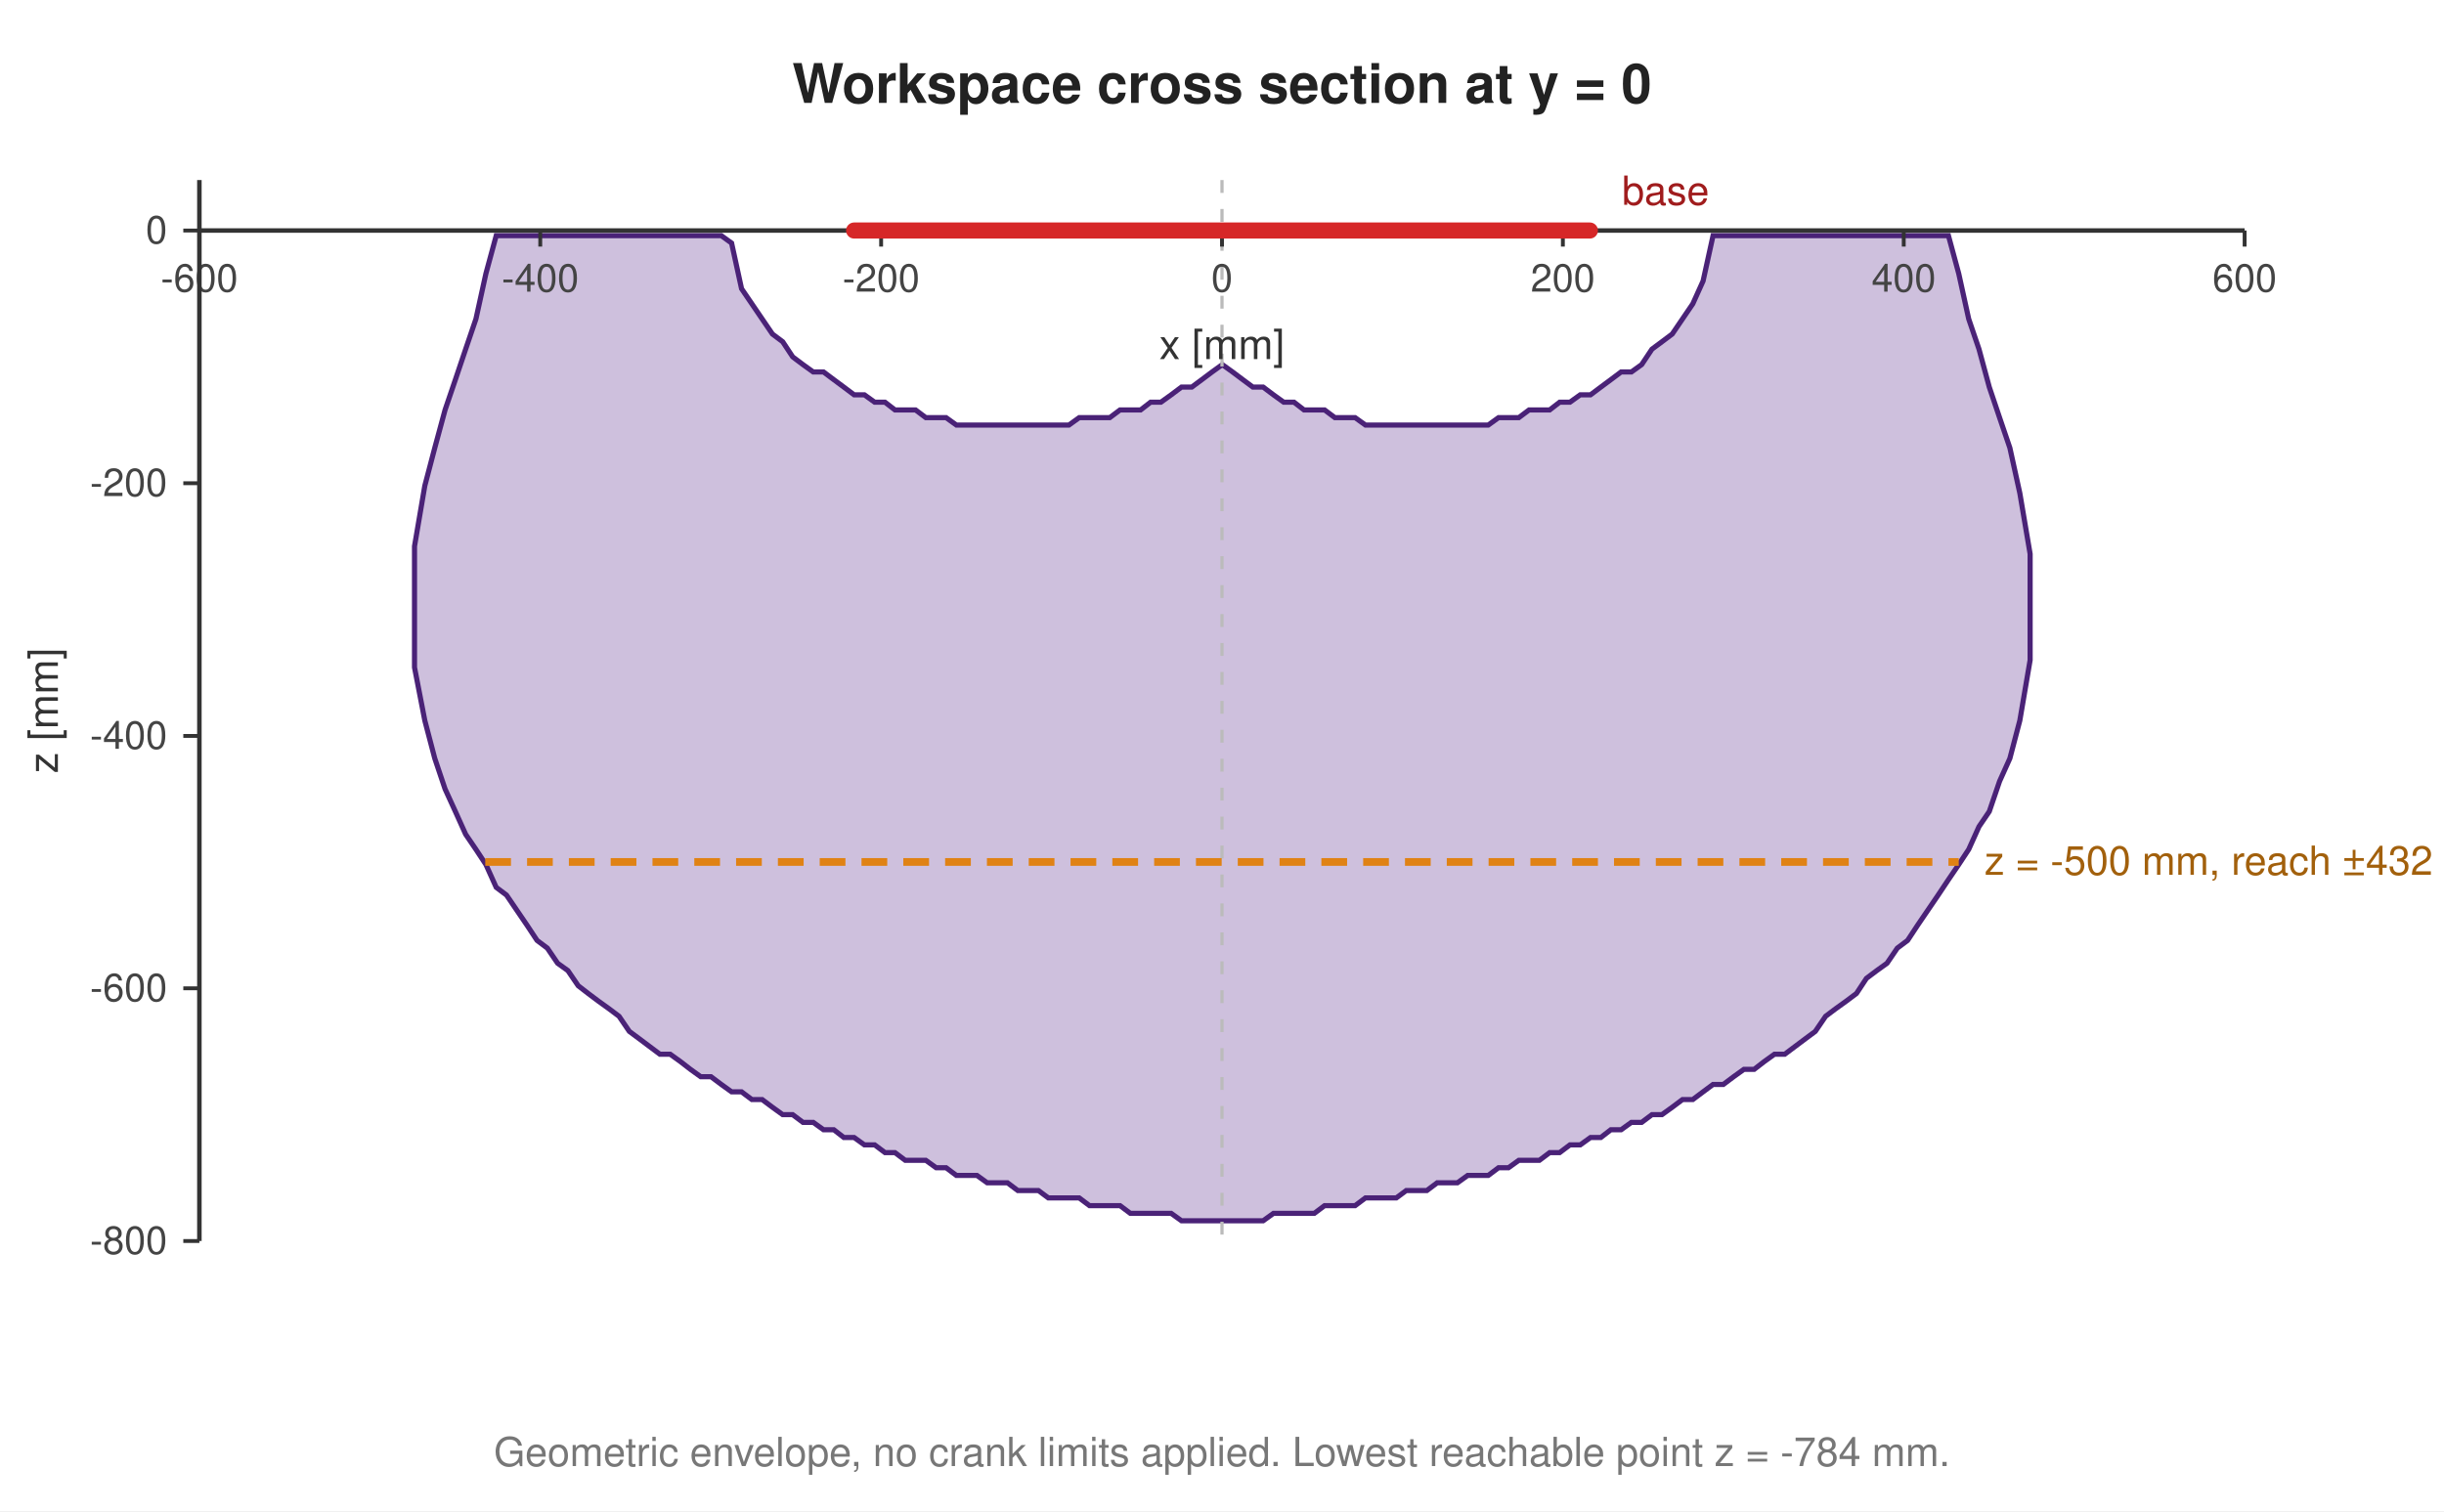
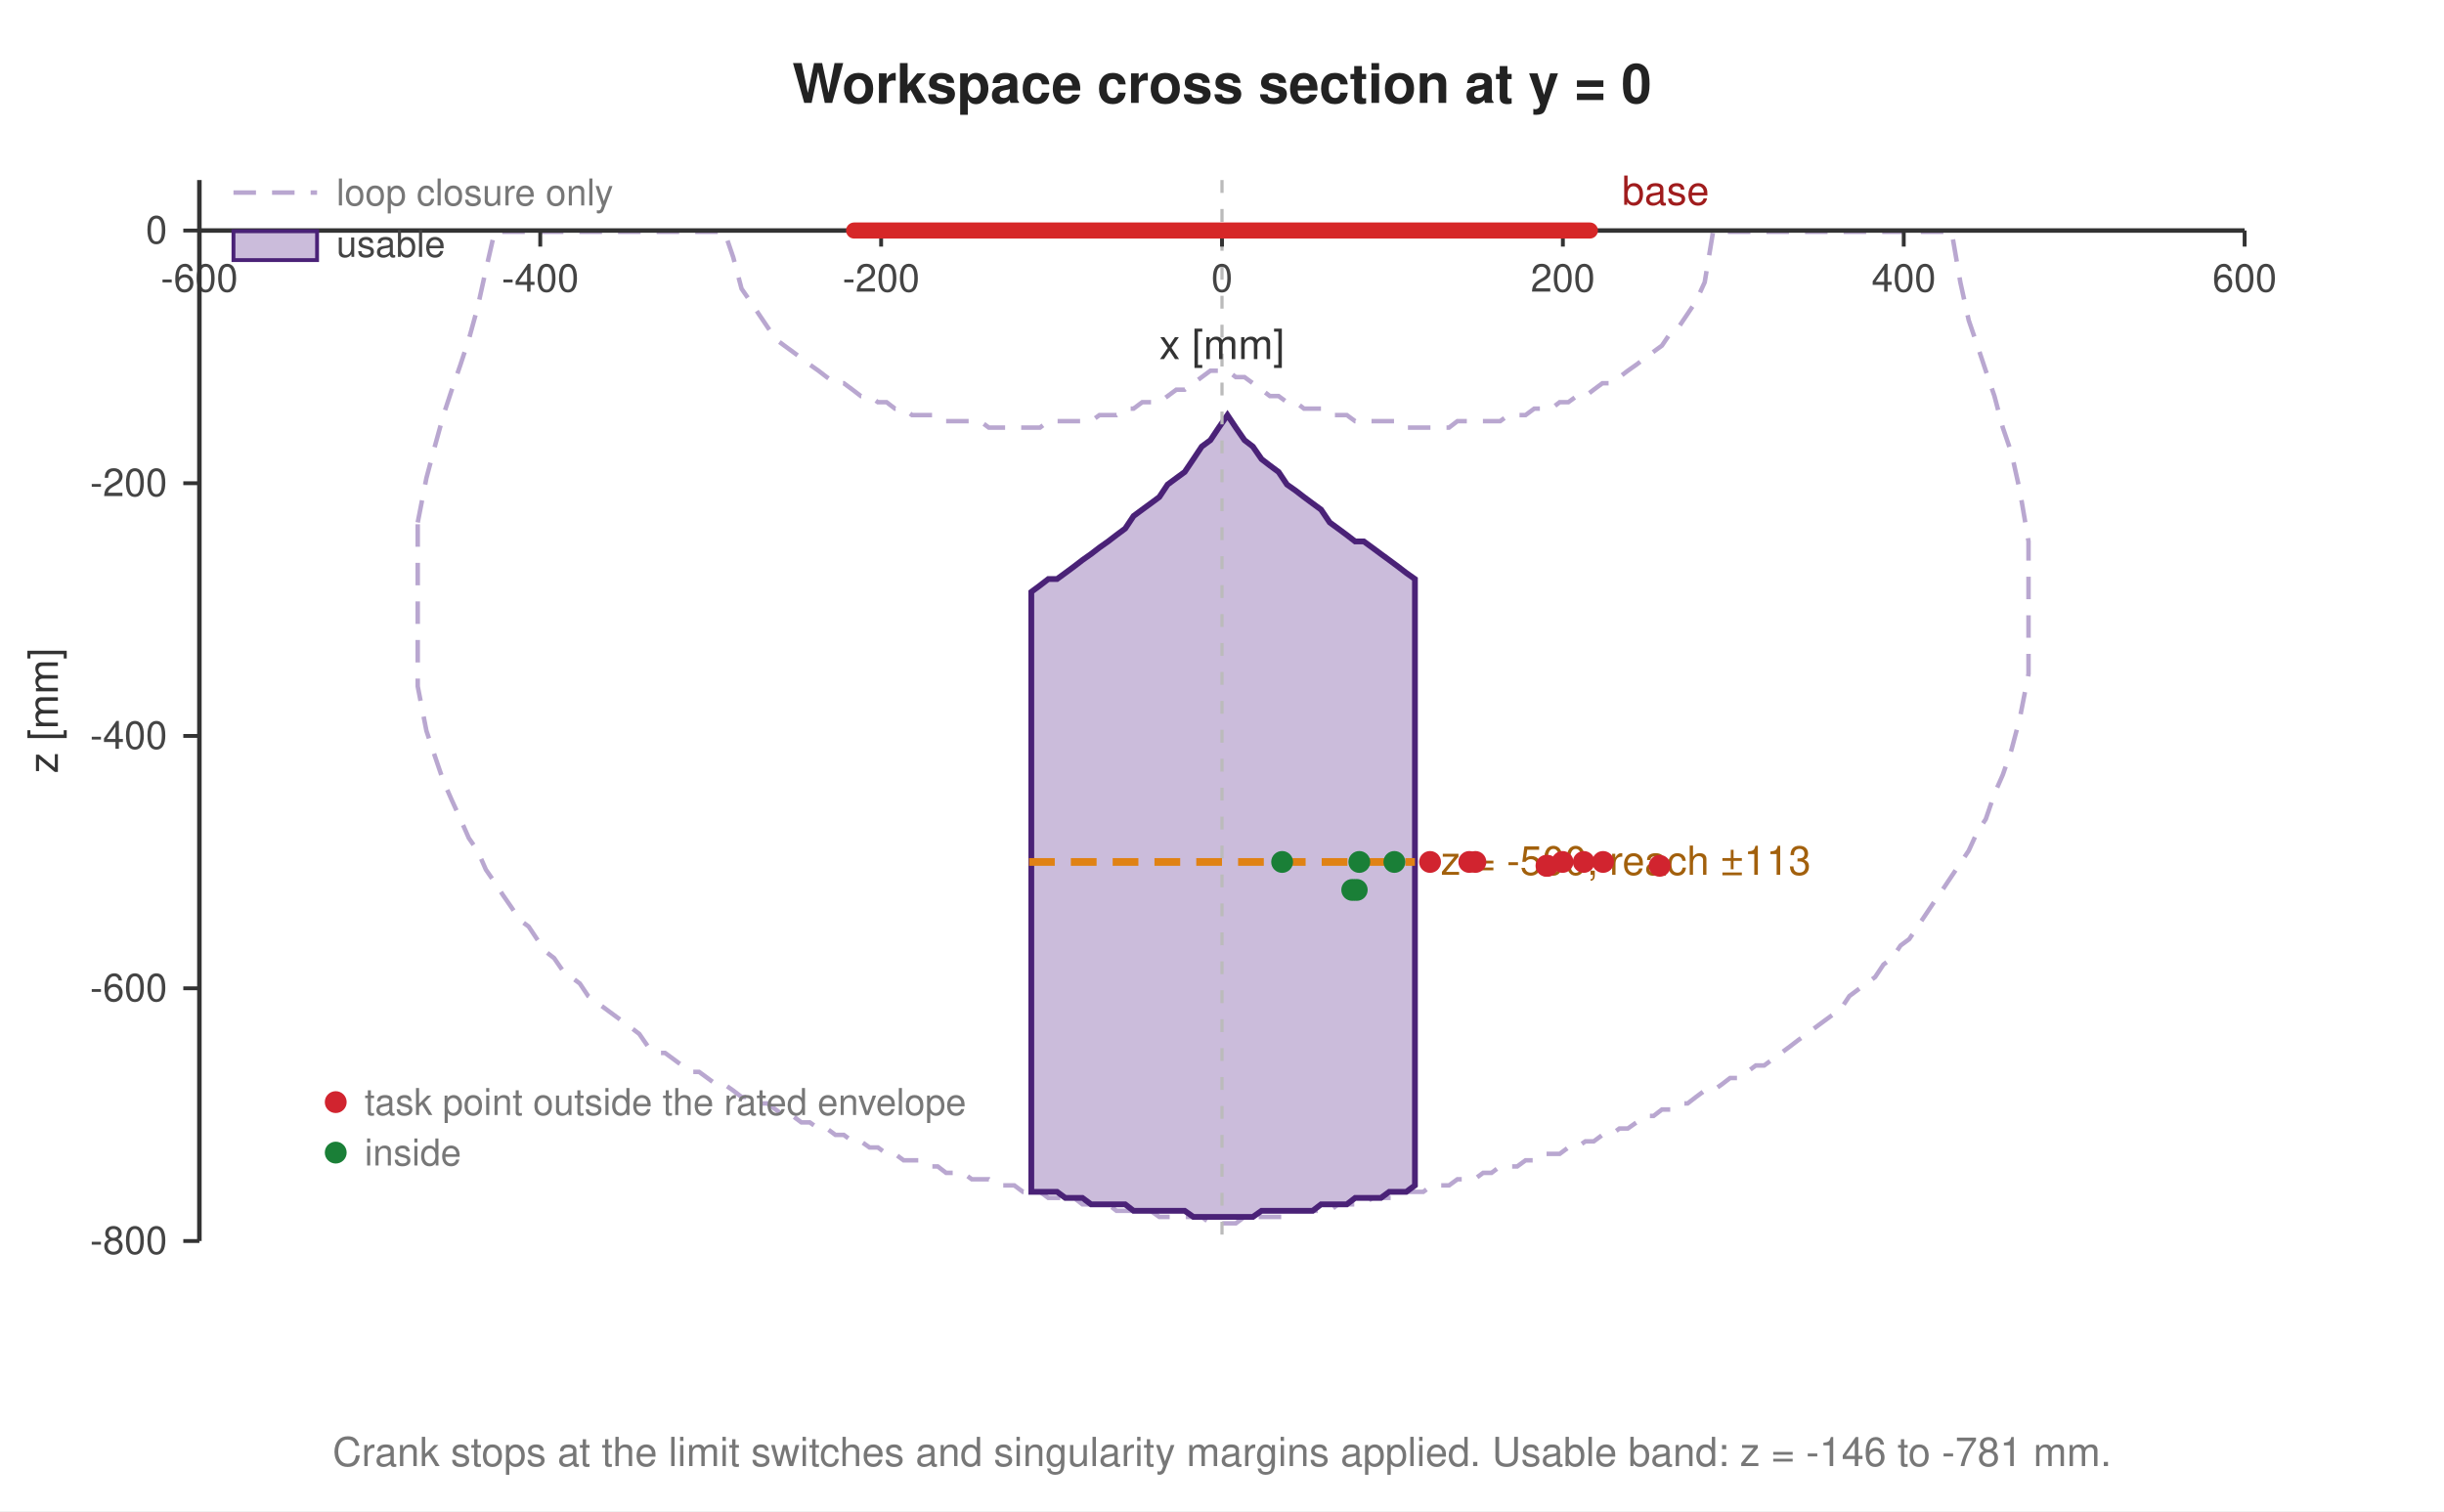
<svg xmlns="http://www.w3.org/2000/svg" width="760" height="470" viewBox="0 0 760 470">
  <rect width="100%" height="100%" fill="#ffffff" />
  <text x="380.0" y="32" font-family="Helvetica,Arial,sans-serif" font-size="17" font-weight="bold" fill="#222" text-anchor="middle">Workspace cross section at y = 0</text>
-   <polygon points="128.9,169.9 132.1,151.1 135.2,139.3 138.4,127.5 141.6,118.1 144.8,108.6 148.0,99.2 151.1,85.1 154.3,73.3 157.5,73.3 160.7,73.3 163.9,73.3 167.0,73.3 170.2,73.3 173.4,73.3 176.6,73.3 179.8,73.3 182.9,73.3 186.1,73.3 189.3,73.3 192.5,73.3 195.7,73.3 198.8,73.3 202.0,73.3 205.2,73.3 208.4,73.3 211.6,73.3 214.7,73.3 217.9,73.3 221.1,73.3 224.3,73.3 227.5,75.6 230.6,89.8 233.8,94.5 237.0,99.2 240.2,103.9 243.4,106.3 246.5,111.0 249.7,113.4 252.9,115.7 256.1,115.7 259.3,118.1 262.4,120.4 265.6,122.8 268.8,122.8 272.0,125.1 275.2,125.1 278.3,127.5 281.5,127.5 284.7,127.5 287.9,129.9 291.1,129.9 294.2,129.9 297.4,132.2 300.6,132.2 303.8,132.2 307.0,132.2 310.1,132.2 313.3,132.2 316.5,132.2 319.7,132.2 322.9,132.2 326.0,132.2 329.2,132.2 332.4,132.2 335.6,129.9 338.8,129.9 341.9,129.9 345.1,129.9 348.3,127.5 351.5,127.5 354.7,127.5 357.8,125.1 361.0,125.1 364.2,122.8 367.4,120.4 370.6,120.4 373.7,118.1 376.9,115.7 380.1,113.4 383.3,115.7 386.5,118.1 389.6,120.4 392.8,120.4 396.0,122.8 399.2,125.1 402.4,125.1 405.5,127.5 408.7,127.5 411.9,127.5 415.1,129.9 418.3,129.9 421.4,129.9 424.6,132.2 427.8,132.2 431.0,132.2 434.2,132.2 437.3,132.2 440.5,132.2 443.7,132.2 446.9,132.2 450.1,132.2 453.2,132.2 456.4,132.2 459.6,132.2 462.8,132.2 466.0,129.9 469.1,129.9 472.3,129.9 475.5,127.5 478.7,127.5 481.9,127.5 485.0,125.1 488.2,125.1 491.4,122.8 494.6,122.8 497.8,120.4 500.9,118.1 504.1,115.7 507.3,115.7 510.5,113.4 513.7,108.6 516.8,106.3 520.0,103.9 523.2,99.2 526.4,94.5 529.6,87.4 532.7,73.3 535.9,73.3 539.1,73.3 542.3,73.3 545.5,73.3 548.6,73.3 551.8,73.3 555.0,73.3 558.2,73.3 561.4,73.3 564.5,73.3 567.7,73.3 570.9,73.3 574.1,73.3 577.3,73.3 580.4,73.3 583.6,73.3 586.8,73.3 590.0,73.3 593.2,73.3 596.3,73.3 599.5,73.3 602.7,73.3 605.9,73.3 609.1,85.1 612.2,99.2 615.4,108.6 618.6,120.4 621.8,129.9 625.0,139.3 628.1,153.4 631.3,172.3 631.3,205.3 628.1,224.1 625.0,235.9 621.8,243.0 618.6,252.4 615.4,257.1 612.2,264.2 609.1,268.9 605.9,273.6 602.7,278.4 599.5,283.1 596.3,287.8 593.2,292.5 590.0,294.9 586.8,299.6 583.6,301.9 580.4,304.3 577.3,309.0 574.1,311.4 570.9,313.7 567.7,316.1 564.5,320.8 561.4,323.1 558.2,325.5 555.0,327.9 551.8,327.9 548.6,330.2 545.5,332.6 542.3,332.6 539.1,334.9 535.9,337.3 532.7,337.3 529.6,339.6 526.4,342.0 523.2,342.0 520.0,344.4 516.8,346.7 513.7,346.7 510.5,349.1 507.3,349.1 504.1,351.4 500.9,351.4 497.8,353.8 494.6,353.8 491.4,356.1 488.2,356.1 485.0,358.5 481.9,358.5 478.7,360.9 475.5,360.9 472.3,360.9 469.1,363.2 466.0,363.2 462.8,365.6 459.6,365.6 456.4,365.6 453.2,367.9 450.1,367.9 446.9,367.9 443.7,370.3 440.5,370.3 437.3,370.3 434.2,372.6 431.0,372.6 427.8,372.6 424.6,372.6 421.4,375.0 418.3,375.0 415.1,375.0 411.9,375.0 408.7,377.4 405.5,377.4 402.4,377.4 399.2,377.4 396.0,377.4 392.8,379.7 389.6,379.7 386.5,379.7 383.3,379.7 380.1,379.7 376.9,379.7 373.7,379.7 370.6,379.7 367.4,379.7 364.2,377.4 361.0,377.4 357.8,377.4 354.7,377.4 351.5,377.4 348.3,375.0 345.1,375.0 341.9,375.0 338.8,375.0 335.6,372.6 332.4,372.6 329.2,372.6 326.0,372.6 322.9,370.3 319.7,370.3 316.5,370.3 313.3,367.9 310.1,367.9 307.0,367.9 303.8,365.6 300.6,365.6 297.4,365.6 294.2,363.2 291.1,363.2 287.9,360.9 284.7,360.9 281.5,360.9 278.3,358.5 275.2,358.5 272.0,356.1 268.8,356.1 265.6,353.8 262.4,353.8 259.3,351.4 256.1,351.4 252.9,349.1 249.7,349.1 246.5,346.7 243.4,346.7 240.2,344.4 237.0,342.0 233.8,342.0 230.6,339.6 227.5,339.6 224.3,337.3 221.1,334.9 217.9,334.9 214.7,332.6 211.6,330.2 208.4,327.9 205.2,327.9 202.0,325.5 198.8,323.1 195.7,320.8 192.5,316.1 189.3,313.7 186.1,311.4 182.9,309.0 179.8,306.6 176.6,301.9 173.4,299.6 170.2,294.9 167.0,292.5 163.9,287.8 160.7,283.1 157.5,278.4 154.3,276.0 151.1,268.9 148.0,264.2 144.8,259.5 141.6,252.4 138.4,245.4 135.2,235.9 132.1,224.1 128.9,207.6" fill="#5b2d8e" fill-opacity="0.30" stroke="#4a2277" stroke-width="1.6" />
+   <polygon points="129.9,162.5 132.6,148.7 135.2,138.9 137.9,129.1 140.5,121.2 143.2,113.4 145.8,105.5 148.5,95.7 151.1,83.9 153.8,72.1 156.4,72.1 159.1,72.1 161.7,72.1 164.4,72.1 167.0,72.1 169.7,72.1 172.3,72.1 175.0,72.1 177.6,72.1 180.3,72.1 182.9,72.1 185.6,72.1 188.2,72.1 190.9,72.1 193.5,72.1 196.2,72.1 198.8,72.1 201.5,72.1 204.1,72.1 206.8,72.1 209.4,72.1 212.1,72.1 214.7,72.1 217.4,72.1 220.0,72.1 222.7,72.1 225.3,72.1 228.0,80.0 230.6,89.8 233.3,93.7 235.9,97.6 238.6,101.6 241.2,105.5 243.9,107.5 246.5,109.4 249.2,111.4 251.8,113.4 254.5,115.3 257.1,117.3 259.8,119.2 262.4,119.2 265.1,121.2 267.7,123.2 270.4,123.2 273.0,125.1 275.7,125.1 278.3,127.1 281.0,127.1 283.6,129.1 286.3,129.1 288.9,129.1 291.6,129.1 294.2,131.0 296.9,131.0 299.5,131.0 302.2,131.0 304.8,131.0 307.5,133.0 310.1,133.0 312.8,133.0 315.4,133.0 318.1,133.0 320.7,133.0 323.4,133.0 326.0,131.0 328.7,131.0 331.3,131.0 334.0,131.0 336.6,131.0 339.3,131.0 341.9,129.1 344.6,129.1 347.2,129.1 349.9,127.1 352.5,127.1 355.2,125.1 357.8,125.1 360.5,125.1 363.1,123.2 365.8,121.2 368.4,121.2 371.1,119.2 373.7,117.3 376.4,115.3 379.0,115.3 381.7,115.3 384.3,117.3 387.0,117.3 389.6,119.2 392.3,121.2 394.9,123.2 397.6,123.2 400.2,125.1 402.9,125.1 405.5,127.1 408.2,127.1 410.8,127.1 413.5,129.1 416.1,129.1 418.8,129.1 421.4,131.0 424.1,131.0 426.7,131.0 429.4,131.0 432.0,131.0 434.7,131.0 437.3,133.0 440.0,133.0 442.6,133.0 445.3,133.0 447.9,133.0 450.6,133.0 453.2,131.0 455.9,131.0 458.5,131.0 461.2,131.0 463.8,131.0 466.5,131.0 469.1,129.1 471.8,129.1 474.4,129.1 477.1,127.1 479.7,127.1 482.4,127.1 485.0,125.1 487.7,125.1 490.3,123.2 493.0,123.2 495.6,121.2 498.3,119.2 500.9,119.2 503.6,117.3 506.2,115.3 508.9,113.4 511.5,111.4 514.2,109.4 516.8,107.5 519.5,103.5 522.1,101.6 524.8,97.6 527.4,93.7 530.1,87.8 532.7,72.1 535.4,72.1 538.0,72.1 540.7,72.1 543.3,72.1 546.0,72.1 548.6,72.1 551.3,72.1 553.9,72.1 556.6,72.1 559.2,72.1 561.9,72.1 564.5,72.1 567.2,72.1 569.8,72.1 572.5,72.1 575.1,72.1 577.8,72.1 580.4,72.1 583.1,72.1 585.7,72.1 588.4,72.1 591.0,72.1 593.7,72.1 596.3,72.1 599.0,72.1 601.6,72.1 604.3,72.1 606.9,72.1 609.6,87.8 612.2,99.6 614.9,107.5 617.5,115.3 620.2,123.2 622.8,133.0 625.5,140.9 628.1,152.6 630.8,168.4 630.8,209.6 628.1,223.4 625.5,233.2 622.8,241.0 620.2,246.9 617.5,254.8 614.9,258.7 612.2,264.6 609.6,268.5 606.9,272.5 604.3,276.4 601.6,280.3 599.0,284.2 596.3,288.2 593.7,292.1 591.0,294.1 588.4,298.0 585.7,300.0 583.1,303.9 580.4,305.9 577.8,307.8 575.1,309.8 572.5,313.7 569.8,315.7 567.2,317.6 564.5,319.6 561.9,321.6 559.2,323.5 556.6,325.5 553.9,327.5 551.3,329.4 548.6,331.4 546.0,331.4 543.3,333.4 540.7,335.3 538.0,335.3 535.4,337.3 532.7,339.2 530.1,339.2 527.4,341.2 524.8,343.2 522.1,343.2 519.5,345.1 516.8,345.1 514.2,347.1 511.5,347.1 508.9,349.1 506.2,351.0 503.6,351.0 500.9,353.0 498.3,353.0 495.6,355.0 493.0,355.0 490.3,356.9 487.7,356.9 485.0,358.9 482.4,358.9 479.7,358.9 477.1,360.9 474.4,360.9 471.8,362.8 469.1,362.8 466.5,362.8 463.8,364.8 461.2,364.8 458.5,366.8 455.9,366.8 453.2,366.8 450.6,368.7 447.9,368.7 445.3,368.7 442.6,370.7 440.0,370.7 437.3,370.7 434.7,372.6 432.0,372.6 429.4,372.6 426.7,372.6 424.1,374.6 421.4,374.6 418.8,374.6 416.1,374.6 413.5,376.6 410.8,376.6 408.2,376.6 405.5,376.6 402.9,376.6 400.2,378.5 397.6,378.5 394.9,378.5 392.3,378.5 389.6,378.5 387.0,378.5 384.3,380.5 381.7,380.5 379.0,380.5 376.4,380.5 373.7,378.5 371.1,378.5 368.4,378.5 365.8,378.5 363.1,378.5 360.5,378.5 357.8,376.6 355.2,376.6 352.5,376.6 349.9,376.6 347.2,376.6 344.6,374.6 341.9,374.6 339.3,374.6 336.6,374.6 334.0,372.6 331.3,372.6 328.7,372.6 326.0,372.6 323.4,370.7 320.7,370.7 318.1,370.7 315.4,368.7 312.8,368.7 310.1,368.7 307.5,366.8 304.8,366.8 302.2,366.8 299.5,364.8 296.9,364.8 294.2,364.8 291.6,362.8 288.9,362.8 286.3,360.9 283.6,360.9 281.0,360.9 278.3,358.9 275.7,358.9 273.0,356.9 270.4,356.9 267.7,355.0 265.1,355.0 262.4,353.0 259.8,353.0 257.1,351.0 254.5,351.0 251.8,349.1 249.2,349.1 246.5,347.1 243.9,347.1 241.2,345.1 238.6,343.2 235.9,343.2 233.3,341.2 230.6,341.2 228.0,339.2 225.3,337.3 222.7,337.3 220.0,335.3 217.4,333.4 214.7,333.4 212.1,331.4 209.4,329.4 206.8,327.5 204.1,327.5 201.5,325.5 198.8,321.6 196.2,319.6 193.5,317.6 190.9,315.7 188.2,313.7 185.6,311.8 182.9,309.8 180.3,305.9 177.6,303.9 175.0,301.9 172.3,298.0 169.7,296.0 167.0,292.1 164.4,288.2 161.7,286.2 159.1,282.3 156.4,278.4 153.8,274.4 151.1,270.5 148.5,264.6 145.8,260.7 143.2,254.8 140.5,248.9 137.9,243.0 135.2,235.1 132.6,227.3 129.9,213.5" fill="none" stroke="#b9a7d0" stroke-width="1.4" stroke-dasharray="7,5" />
+   <polygon points="320.7,184.1 323.4,182.1 326.0,180.1 328.7,180.1 331.3,178.2 334.0,176.2 336.6,174.2 339.3,172.3 341.9,170.3 344.6,168.4 347.2,166.4 349.9,164.4 352.5,160.5 355.2,158.5 357.8,156.6 360.5,154.6 363.1,150.7 365.8,148.7 368.4,146.8 371.1,142.8 373.7,138.9 376.4,136.9 379.0,133.0 381.7,129.1 384.3,133.0 387.0,136.9 389.6,138.9 392.3,142.8 394.9,144.8 397.6,146.8 400.2,150.7 402.9,152.6 405.5,154.6 408.2,156.6 410.8,158.5 413.5,162.5 416.1,164.4 418.8,166.4 421.4,168.4 424.1,168.4 426.7,170.3 429.4,172.3 432.0,174.2 434.7,176.2 437.3,178.2 440.0,180.1 440.0,368.7 437.3,370.7 434.7,370.7 432.0,370.7 429.4,372.6 426.7,372.6 424.1,372.6 421.4,372.6 418.8,374.6 416.1,374.6 413.5,374.6 410.8,374.6 408.2,376.6 405.5,376.6 402.9,376.6 400.2,376.6 397.6,376.6 394.9,376.6 392.3,376.6 389.6,378.5 387.0,378.5 384.3,378.5 381.7,378.5 379.0,378.5 376.4,378.5 373.7,378.5 371.1,378.5 368.4,376.6 365.8,376.6 363.1,376.6 360.5,376.6 357.8,376.6 355.2,376.6 352.5,376.6 349.9,374.6 347.2,374.6 344.6,374.6 341.9,374.6 339.3,374.6 336.6,372.6 334.0,372.6 331.3,372.6 328.7,370.7 326.0,370.7 323.4,370.7 320.7,370.7" fill="#5b2d8e" fill-opacity="0.32" stroke="#4a2277" stroke-width="1.8" />
  <line x1="62.0" y1="71.7" x2="698.0" y2="71.7" stroke="#333" stroke-width="1.4" />
  <line x1="380.0" y1="56.0" x2="380.0" y2="386.0" stroke="#bbb" stroke-width="1" stroke-dasharray="4,5" />
  <line x1="62.0" y1="71.7" x2="62.0" y2="76.7" stroke="#333" stroke-width="1.2" />
  <text x="62.0" y="90.7" font-size="12" font-family="Helvetica,Arial,sans-serif" fill="#444" text-anchor="middle">-600</text>
  <line x1="168.0" y1="71.7" x2="168.0" y2="76.7" stroke="#333" stroke-width="1.2" />
  <text x="168.0" y="90.7" font-size="12" font-family="Helvetica,Arial,sans-serif" fill="#444" text-anchor="middle">-400</text>
  <line x1="274.0" y1="71.7" x2="274.0" y2="76.7" stroke="#333" stroke-width="1.2" />
  <text x="274.0" y="90.7" font-size="12" font-family="Helvetica,Arial,sans-serif" fill="#444" text-anchor="middle">-200</text>
  <line x1="380.0" y1="71.7" x2="380.0" y2="76.7" stroke="#333" stroke-width="1.2" />
  <text x="380.0" y="90.7" font-size="12" font-family="Helvetica,Arial,sans-serif" fill="#444" text-anchor="middle">0</text>
  <line x1="486.0" y1="71.7" x2="486.0" y2="76.7" stroke="#333" stroke-width="1.2" />
  <text x="486.0" y="90.7" font-size="12" font-family="Helvetica,Arial,sans-serif" fill="#444" text-anchor="middle">200</text>
  <line x1="592.0" y1="71.7" x2="592.0" y2="76.7" stroke="#333" stroke-width="1.2" />
  <text x="592.0" y="90.7" font-size="12" font-family="Helvetica,Arial,sans-serif" fill="#444" text-anchor="middle">400</text>
  <line x1="698.0" y1="71.7" x2="698.0" y2="76.7" stroke="#333" stroke-width="1.2" />
  <text x="698.0" y="90.7" font-size="12" font-family="Helvetica,Arial,sans-serif" fill="#444" text-anchor="middle">600</text>
  <line x1="62.0" y1="71.7" x2="57.0" y2="71.7" stroke="#333" stroke-width="1.2" />
  <text x="52.0" y="75.7" font-size="12" font-family="Helvetica,Arial,sans-serif" fill="#444" text-anchor="end">0</text>
  <line x1="62.0" y1="150.3" x2="57.0" y2="150.3" stroke="#333" stroke-width="1.2" />
  <text x="52.0" y="154.3" font-size="12" font-family="Helvetica,Arial,sans-serif" fill="#444" text-anchor="end">-200</text>
  <line x1="62.0" y1="228.9" x2="57.0" y2="228.9" stroke="#333" stroke-width="1.2" />
  <text x="52.0" y="232.9" font-size="12" font-family="Helvetica,Arial,sans-serif" fill="#444" text-anchor="end">-400</text>
  <line x1="62.0" y1="307.4" x2="57.0" y2="307.4" stroke="#333" stroke-width="1.2" />
  <text x="52.0" y="311.4" font-size="12" font-family="Helvetica,Arial,sans-serif" fill="#444" text-anchor="end">-600</text>
  <line x1="62.0" y1="386.0" x2="57.0" y2="386.0" stroke="#333" stroke-width="1.2" />
  <text x="52.0" y="390.0" font-size="12" font-family="Helvetica,Arial,sans-serif" fill="#444" text-anchor="end">-800</text>
  <line x1="62.0" y1="56.0" x2="62.0" y2="386.0" stroke="#333" stroke-width="1.4" />
  <text x="380.0" y="111.7" font-size="13" font-family="Helvetica,Arial,sans-serif" fill="#333" text-anchor="middle">x [mm]</text>
  <text x="18" y="221.0" font-size="13" font-family="Helvetica,Arial,sans-serif" fill="#333" text-anchor="middle" transform="rotate(-90 18 221.0)">z [mm]</text>
  <line x1="265.6" y1="71.7" x2="494.4" y2="71.7" stroke="#d62728" stroke-width="5" stroke-linecap="round" />
  <text x="504.4" y="63.7" font-size="12.5" font-family="Helvetica,Arial,sans-serif" fill="#a01c1d">base</text>
-   <line x1="150.9" y1="268.1" x2="609.1" y2="268.1" stroke="#e08214" stroke-width="2.4" stroke-dasharray="8,5" />
-   <text x="617.1" y="272.1" font-size="12.5" font-family="Helvetica,Arial,sans-serif" fill="#a2600c">z = -500 mm, reach ±432 mm</text>
-   <text x="380.0" y="456.0" font-size="12.5" font-family="Helvetica,Arial,sans-serif" fill="#777" text-anchor="middle">Geometric envelope, no crank limits applied. Lowest reachable point z = -784 mm.</text>
+   <line x1="320.0" y1="268.1" x2="440.0" y2="268.1" stroke="#e08214" stroke-width="2.4" stroke-dasharray="8,5" />
+   <text x="448.0" y="272.1" font-size="12.5" font-family="Helvetica,Arial,sans-serif" fill="#a2600c">z = -500, reach ±113</text>
+   <circle cx="433.6" cy="268.1" r="3.4" fill="#1a7f37" />
+   <circle cx="398.7" cy="268.1" r="3.4" fill="#1a7f37" />
+   <circle cx="422.7" cy="268.1" r="3.4" fill="#1a7f37" />
+   <circle cx="458.8" cy="268.1" r="3.4" fill="#d1242f" />
+   <circle cx="444.7" cy="268.1" r="3.4" fill="#d1242f" />
+   <circle cx="456.9" cy="268.1" r="3.4" fill="#d1242f" />
+   <circle cx="492.5" cy="268.1" r="3.4" fill="#d1242f" />
+   <circle cx="485.9" cy="268.1" r="3.4" fill="#d1242f" />
+   <circle cx="498.5" cy="268.1" r="3.4" fill="#d1242f" />
+   <circle cx="420.5" cy="276.8" r="3.4" fill="#1a7f37" />
+   <circle cx="421.9" cy="276.8" r="3.4" fill="#1a7f37" />
+   <circle cx="481.2" cy="269.3" r="3.4" fill="#d1242f" />
+   <circle cx="480.9" cy="269.3" r="3.4" fill="#d1242f" />
+   <circle cx="516.1" cy="269.3" r="3.4" fill="#d1242f" />
+   <circle cx="104.4" cy="342.8" r="3.4" fill="#d1242f" />
+   <text x="113.4" y="346.8" font-size="11.5" font-family="Helvetica,Arial,sans-serif" fill="#777">task point outside the rated envelope</text>
+   <circle cx="104.4" cy="358.5" r="3.4" fill="#1a7f37" />
+   <text x="113.4" y="362.5" font-size="11.5" font-family="Helvetica,Arial,sans-serif" fill="#777">inside</text>
+   <line x1="72.6" y1="59.9" x2="98.6" y2="59.9" stroke="#b9a7d0" stroke-width="1.4" stroke-dasharray="7,5" />
+   <text x="104.6" y="63.9" font-size="11.5" font-family="Helvetica,Arial,sans-serif" fill="#777">loop closure only</text>
+   <rect x="72.6" y="71.9" width="26" height="9" fill="#5b2d8e" fill-opacity="0.32" stroke="#4a2277" stroke-width="1.2" />
+   <text x="104.6" y="79.9" font-size="11.5" font-family="Helvetica,Arial,sans-serif" fill="#444">usable</text>
+   <text x="380.0" y="456.0" font-size="12.5" font-family="Helvetica,Arial,sans-serif" fill="#777" text-anchor="middle">Crank stops at the limit switches and singularity margins applied. Usable band: z = -146 to -781 mm.</text>
</svg>
